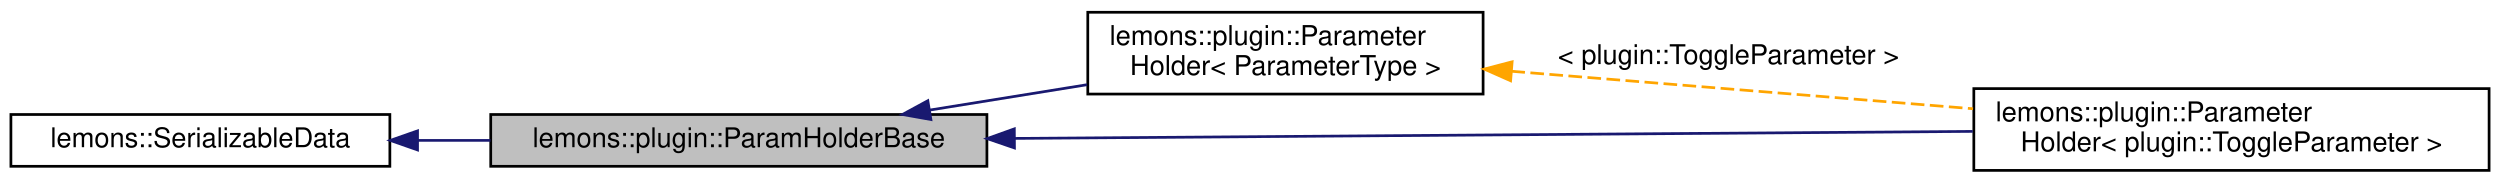
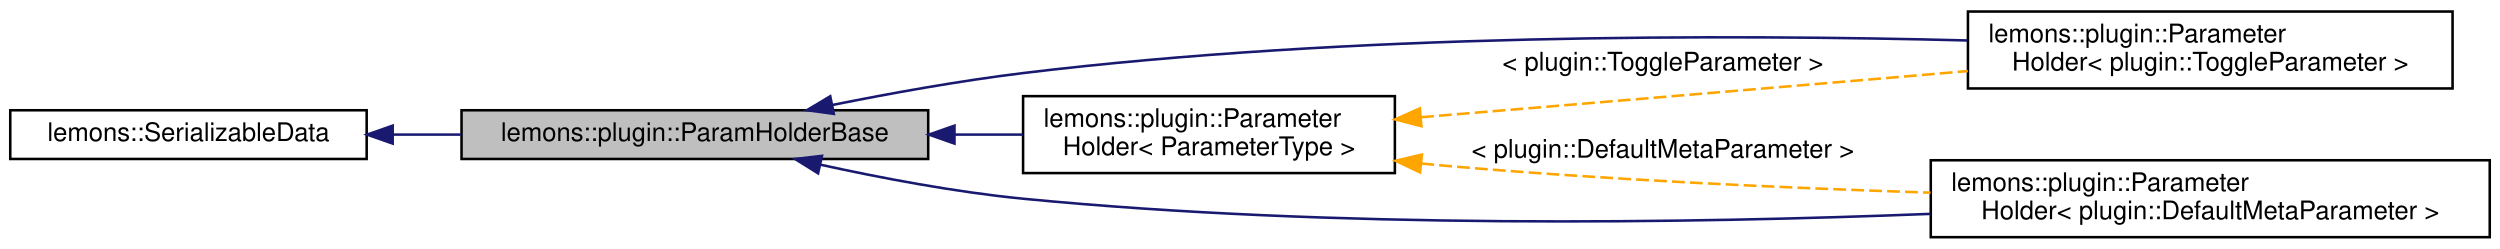
- <svg xmlns="http://www.w3.org/2000/svg" xmlns:xlink="http://www.w3.org/1999/xlink" width="917pt" height="67pt" viewBox="0.00 0.00 917.00 67.00">
-   <g id="graph0" class="graph" transform="scale(1 1) rotate(0) translate(4 63)">
+ <svg xmlns="http://www.w3.org/2000/svg" xmlns:xlink="http://www.w3.org/1999/xlink" width="975pt" height="97pt" viewBox="0.00 0.00 975.00 97.00">
+   <g id="graph0" class="graph" transform="scale(1 1) rotate(0) translate(4 93)">
    <g id="node1" class="node">
      <g id="a_node1">
        <a xlink:title="Base class for ParameterHolder that allows any kind of parameter to be accessed without knowing the f...">
-           <polygon fill="#bfbfbf" stroke="black" points="176,-2 176,-21 358,-21 358,-2 176,-2" />
-           <text text-anchor="middle" x="267" y="-9" font-family="Helvetica,sans-Serif" font-size="10.00">lemons::plugin::ParamHolderBase</text>
+           <polygon fill="#bfbfbf" stroke="black" points="176,-31 176,-50 358,-50 358,-31 176,-31" />
+           <text text-anchor="middle" x="267" y="-38" font-family="Helvetica,sans-Serif" font-size="10.00">lemons::plugin::ParamHolderBase</text>
        </a>
      </g>
    </g>
    <g id="node3" class="node">
      <g id="a_node3">
        <a xlink:href="classlemons_1_1plugin_1_1ParameterHolder.html" target="_top" xlink:title="Class that holds a parameter object, and can retain a reference to it after it has been added to an A...">
-           <polygon fill="none" stroke="black" points="395,-28.5 395,-58.5 540,-58.5 540,-28.5 395,-28.5" />
-           <text text-anchor="start" x="403" y="-46.5" font-family="Helvetica,sans-Serif" font-size="10.00">lemons::plugin::Parameter</text>
-           <text text-anchor="middle" x="467.5" y="-35.5" font-family="Helvetica,sans-Serif" font-size="10.00">Holder&lt; ParameterType &gt;</text>
+           <polygon fill="none" stroke="black" points="395,-25.5 395,-55.5 540,-55.5 540,-25.5 395,-25.5" />
+           <text text-anchor="start" x="403" y="-43.5" font-family="Helvetica,sans-Serif" font-size="10.00">lemons::plugin::Parameter</text>
+           <text text-anchor="middle" x="467.5" y="-32.5" font-family="Helvetica,sans-Serif" font-size="10.00">Holder&lt; ParameterType &gt;</text>
        </a>
      </g>
    </g>
    <g id="edge2" class="edge">
-       <path fill="none" stroke="midnightblue" d="M336.92,-22.61C355.61,-25.62 375.88,-28.89 394.72,-31.93" />
-       <polygon fill="midnightblue" stroke="midnightblue" points="337.45,-19.15 327.02,-21.01 336.33,-26.06 337.45,-19.15" />
+       <path fill="none" stroke="midnightblue" d="M368.35,-40.5C377.32,-40.5 386.27,-40.5 394.91,-40.5" />
+       <polygon fill="midnightblue" stroke="midnightblue" points="368.25,-37 358.25,-40.5 368.25,-44 368.25,-37" />
    </g>
    <g id="node4" class="node">
      <g id="a_node4">
        <a xlink:href="classlemons_1_1plugin_1_1ParameterHolder.html" target="_top" xlink:title=" ">
-           <polygon fill="none" stroke="black" points="720,-0.5 720,-30.5 909,-30.5 909,-0.5 720,-0.5" />
-           <text text-anchor="start" x="728" y="-18.5" font-family="Helvetica,sans-Serif" font-size="10.00">lemons::plugin::Parameter</text>
-           <text text-anchor="middle" x="814.5" y="-7.5" font-family="Helvetica,sans-Serif" font-size="10.00">Holder&lt; plugin::ToggleParameter &gt;</text>
+           <polygon fill="none" stroke="black" points="763.5,-58.5 763.5,-88.5 952.5,-88.5 952.5,-58.5 763.5,-58.5" />
+           <text text-anchor="start" x="771.5" y="-76.5" font-family="Helvetica,sans-Serif" font-size="10.00">lemons::plugin::Parameter</text>
+           <text text-anchor="middle" x="858" y="-65.5" font-family="Helvetica,sans-Serif" font-size="10.00">Holder&lt; plugin::ToggleParameter &gt;</text>
        </a>
      </g>
    </g>
-     <g id="edge4" class="edge">
-       <path fill="none" stroke="midnightblue" d="M368.22,-12.23C468.52,-12.97 621.63,-14.09 719.63,-14.81" />
-       <polygon fill="midnightblue" stroke="midnightblue" points="368.1,-8.73 358.08,-12.16 368.05,-15.73 368.1,-8.73" />
+     <g id="edge6" class="edge">
+       <path fill="none" stroke="midnightblue" d="M320.51,-52.03C343.3,-56.62 370.36,-61.5 395,-64.5 521.82,-79.92 669.64,-79.64 763.26,-77.22" />
+       <polygon fill="midnightblue" stroke="midnightblue" points="321.19,-48.6 310.69,-50.02 319.79,-55.46 321.19,-48.6" />
+     </g>
+     <g id="node5" class="node">
+       <g id="a_node5">
+         <a xlink:href="classlemons_1_1plugin_1_1ParameterHolder.html" target="_top" xlink:title=" ">
+           <polygon fill="none" stroke="black" points="749,-0.5 749,-30.5 967,-30.5 967,-0.5 749,-0.5" />
+           <text text-anchor="start" x="757" y="-18.5" font-family="Helvetica,sans-Serif" font-size="10.00">lemons::plugin::Parameter</text>
+           <text text-anchor="middle" x="858" y="-7.5" font-family="Helvetica,sans-Serif" font-size="10.00">Holder&lt; plugin::DefaultMetaParameter &gt;</text>
+         </a>
+       </g>
+     </g>
+     <g id="edge5" class="edge">
+       <path fill="none" stroke="midnightblue" d="M315.84,-28.8C339.5,-23.6 368.58,-18.08 395,-15.5 515.74,-3.73 655.08,-5.87 748.89,-9.59" />
+       <polygon fill="midnightblue" stroke="midnightblue" points="315.05,-25.39 306.06,-31 316.58,-32.22 315.05,-25.39" />
    </g>
    <g id="node2" class="node">
      <g id="a_node2">
        <a xlink:href="structlemons_1_1SerializableData.html" target="_top" xlink:title="Base class for any C++ object that needs to be serialized to binary and back.">
-           <polygon fill="none" stroke="black" points="0,-2 0,-21 139,-21 139,-2 0,-2" />
-           <text text-anchor="middle" x="69.5" y="-9" font-family="Helvetica,sans-Serif" font-size="10.00">lemons::SerializableData</text>
+           <polygon fill="none" stroke="black" points="0,-31 0,-50 139,-50 139,-31 0,-31" />
+           <text text-anchor="middle" x="69.5" y="-38" font-family="Helvetica,sans-Serif" font-size="10.00">lemons::SerializableData</text>
        </a>
      </g>
    </g>
    <g id="edge1" class="edge">
-       <path fill="none" stroke="midnightblue" d="M149.31,-11.5C158.06,-11.5 167.02,-11.5 175.9,-11.5" />
-       <polygon fill="midnightblue" stroke="midnightblue" points="149.15,-8 139.15,-11.5 149.15,-15 149.15,-8" />
+       <path fill="none" stroke="midnightblue" d="M149.31,-40.5C158.06,-40.5 167.02,-40.5 175.9,-40.5" />
+       <polygon fill="midnightblue" stroke="midnightblue" points="149.15,-37 139.15,-40.5 149.15,-44 149.15,-37" />
    </g>
    <g id="edge3" class="edge">
-       <path fill="none" stroke="orange" stroke-dasharray="5,2" d="M550.37,-36.86C601.23,-32.73 666.78,-27.41 719.72,-23.11" />
-       <polygon fill="orange" stroke="orange" points="550.09,-33.37 540.4,-37.66 550.65,-40.34 550.09,-33.37" />
-       <text text-anchor="middle" x="630" y="-39.5" font-family="Helvetica,sans-Serif" font-size="10.00"> &lt; plugin::ToggleParameter &gt;</text>
+       <path fill="none" stroke="orange" stroke-dasharray="5,2" d="M550.22,-47.28C602.02,-51.59 670.45,-57.32 731,-62.5 741.5,-63.4 752.49,-64.35 763.43,-65.29" />
+       <polygon fill="orange" stroke="orange" points="550.34,-43.77 540.09,-46.43 549.76,-50.75 550.34,-43.77" />
+       <text text-anchor="middle" x="644.5" y="-65.5" font-family="Helvetica,sans-Serif" font-size="10.00"> &lt; plugin::ToggleParameter &gt;</text>
+     </g>
+     <g id="edge4" class="edge">
+       <path fill="none" stroke="orange" stroke-dasharray="5,2" d="M550.32,-29.23C552.91,-28.97 555.47,-28.72 558,-28.5 621.14,-22.91 692.01,-19.69 748.9,-17.86" />
+       <polygon fill="orange" stroke="orange" points="549.82,-25.76 540.25,-30.3 550.56,-32.72 549.82,-25.76" />
+       <text text-anchor="middle" x="644.5" y="-31.5" font-family="Helvetica,sans-Serif" font-size="10.00"> &lt; plugin::DefaultMetaParameter &gt;</text>
    </g>
  </g>
</svg>
